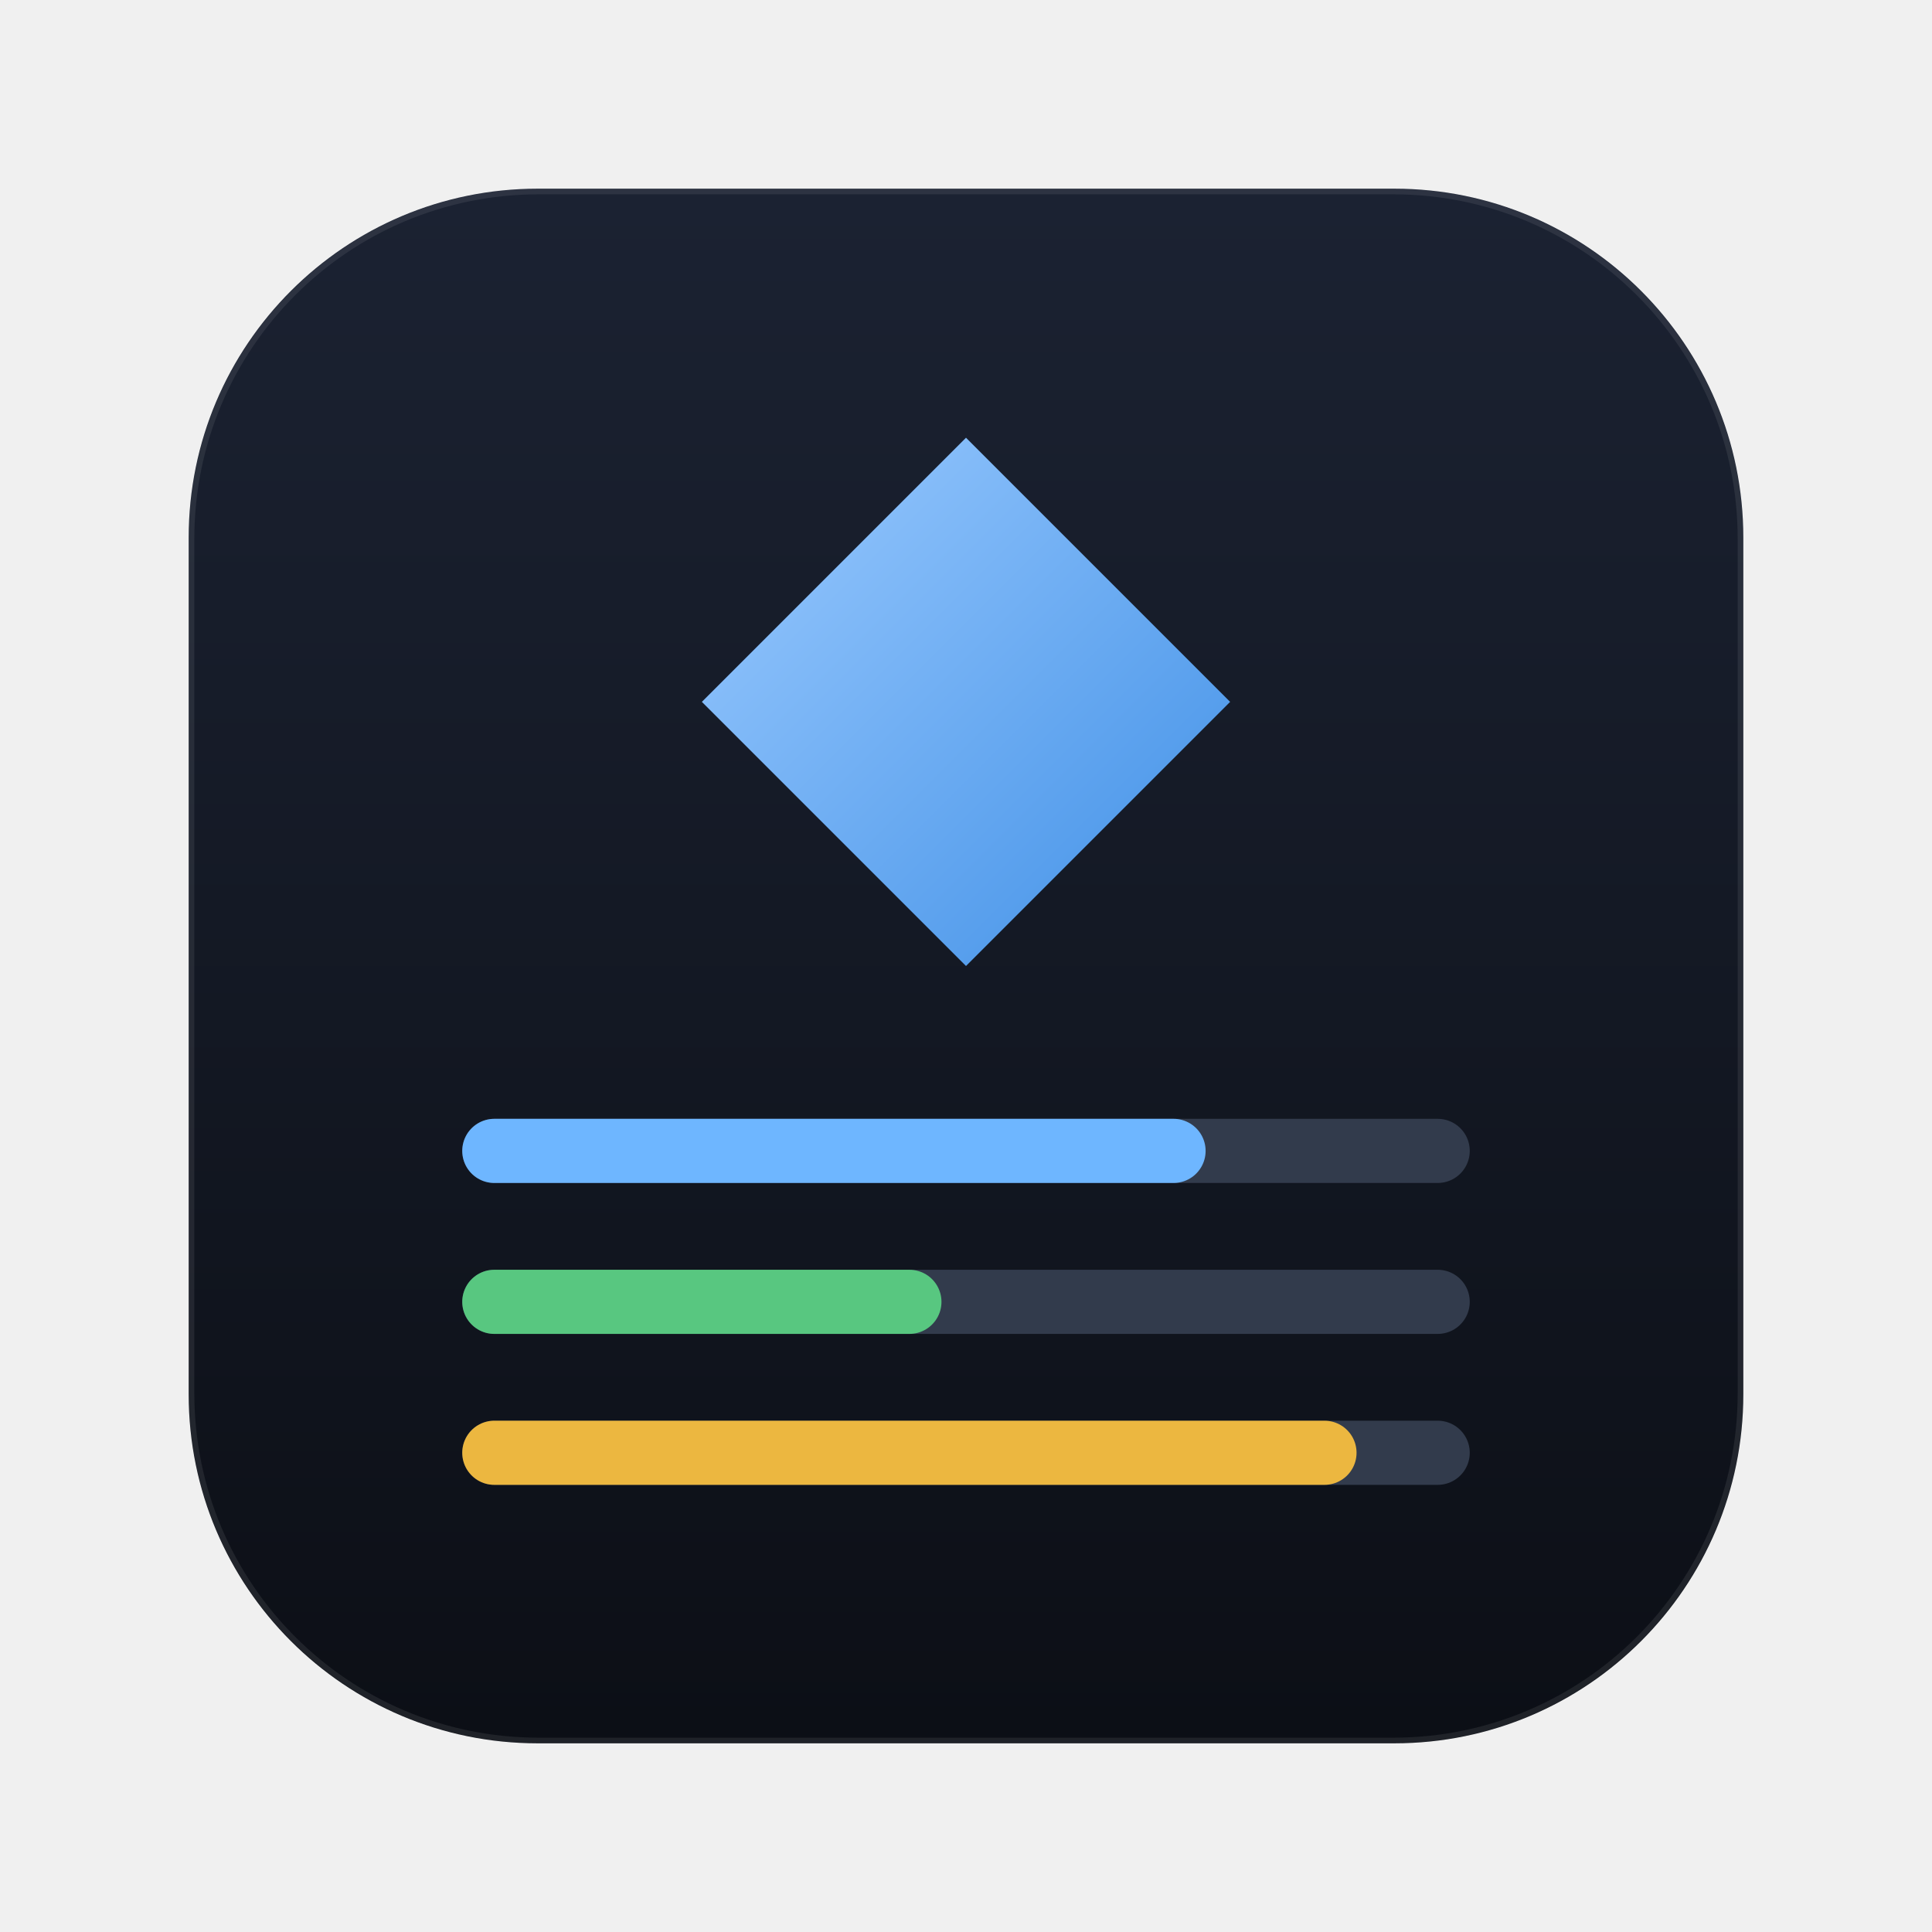
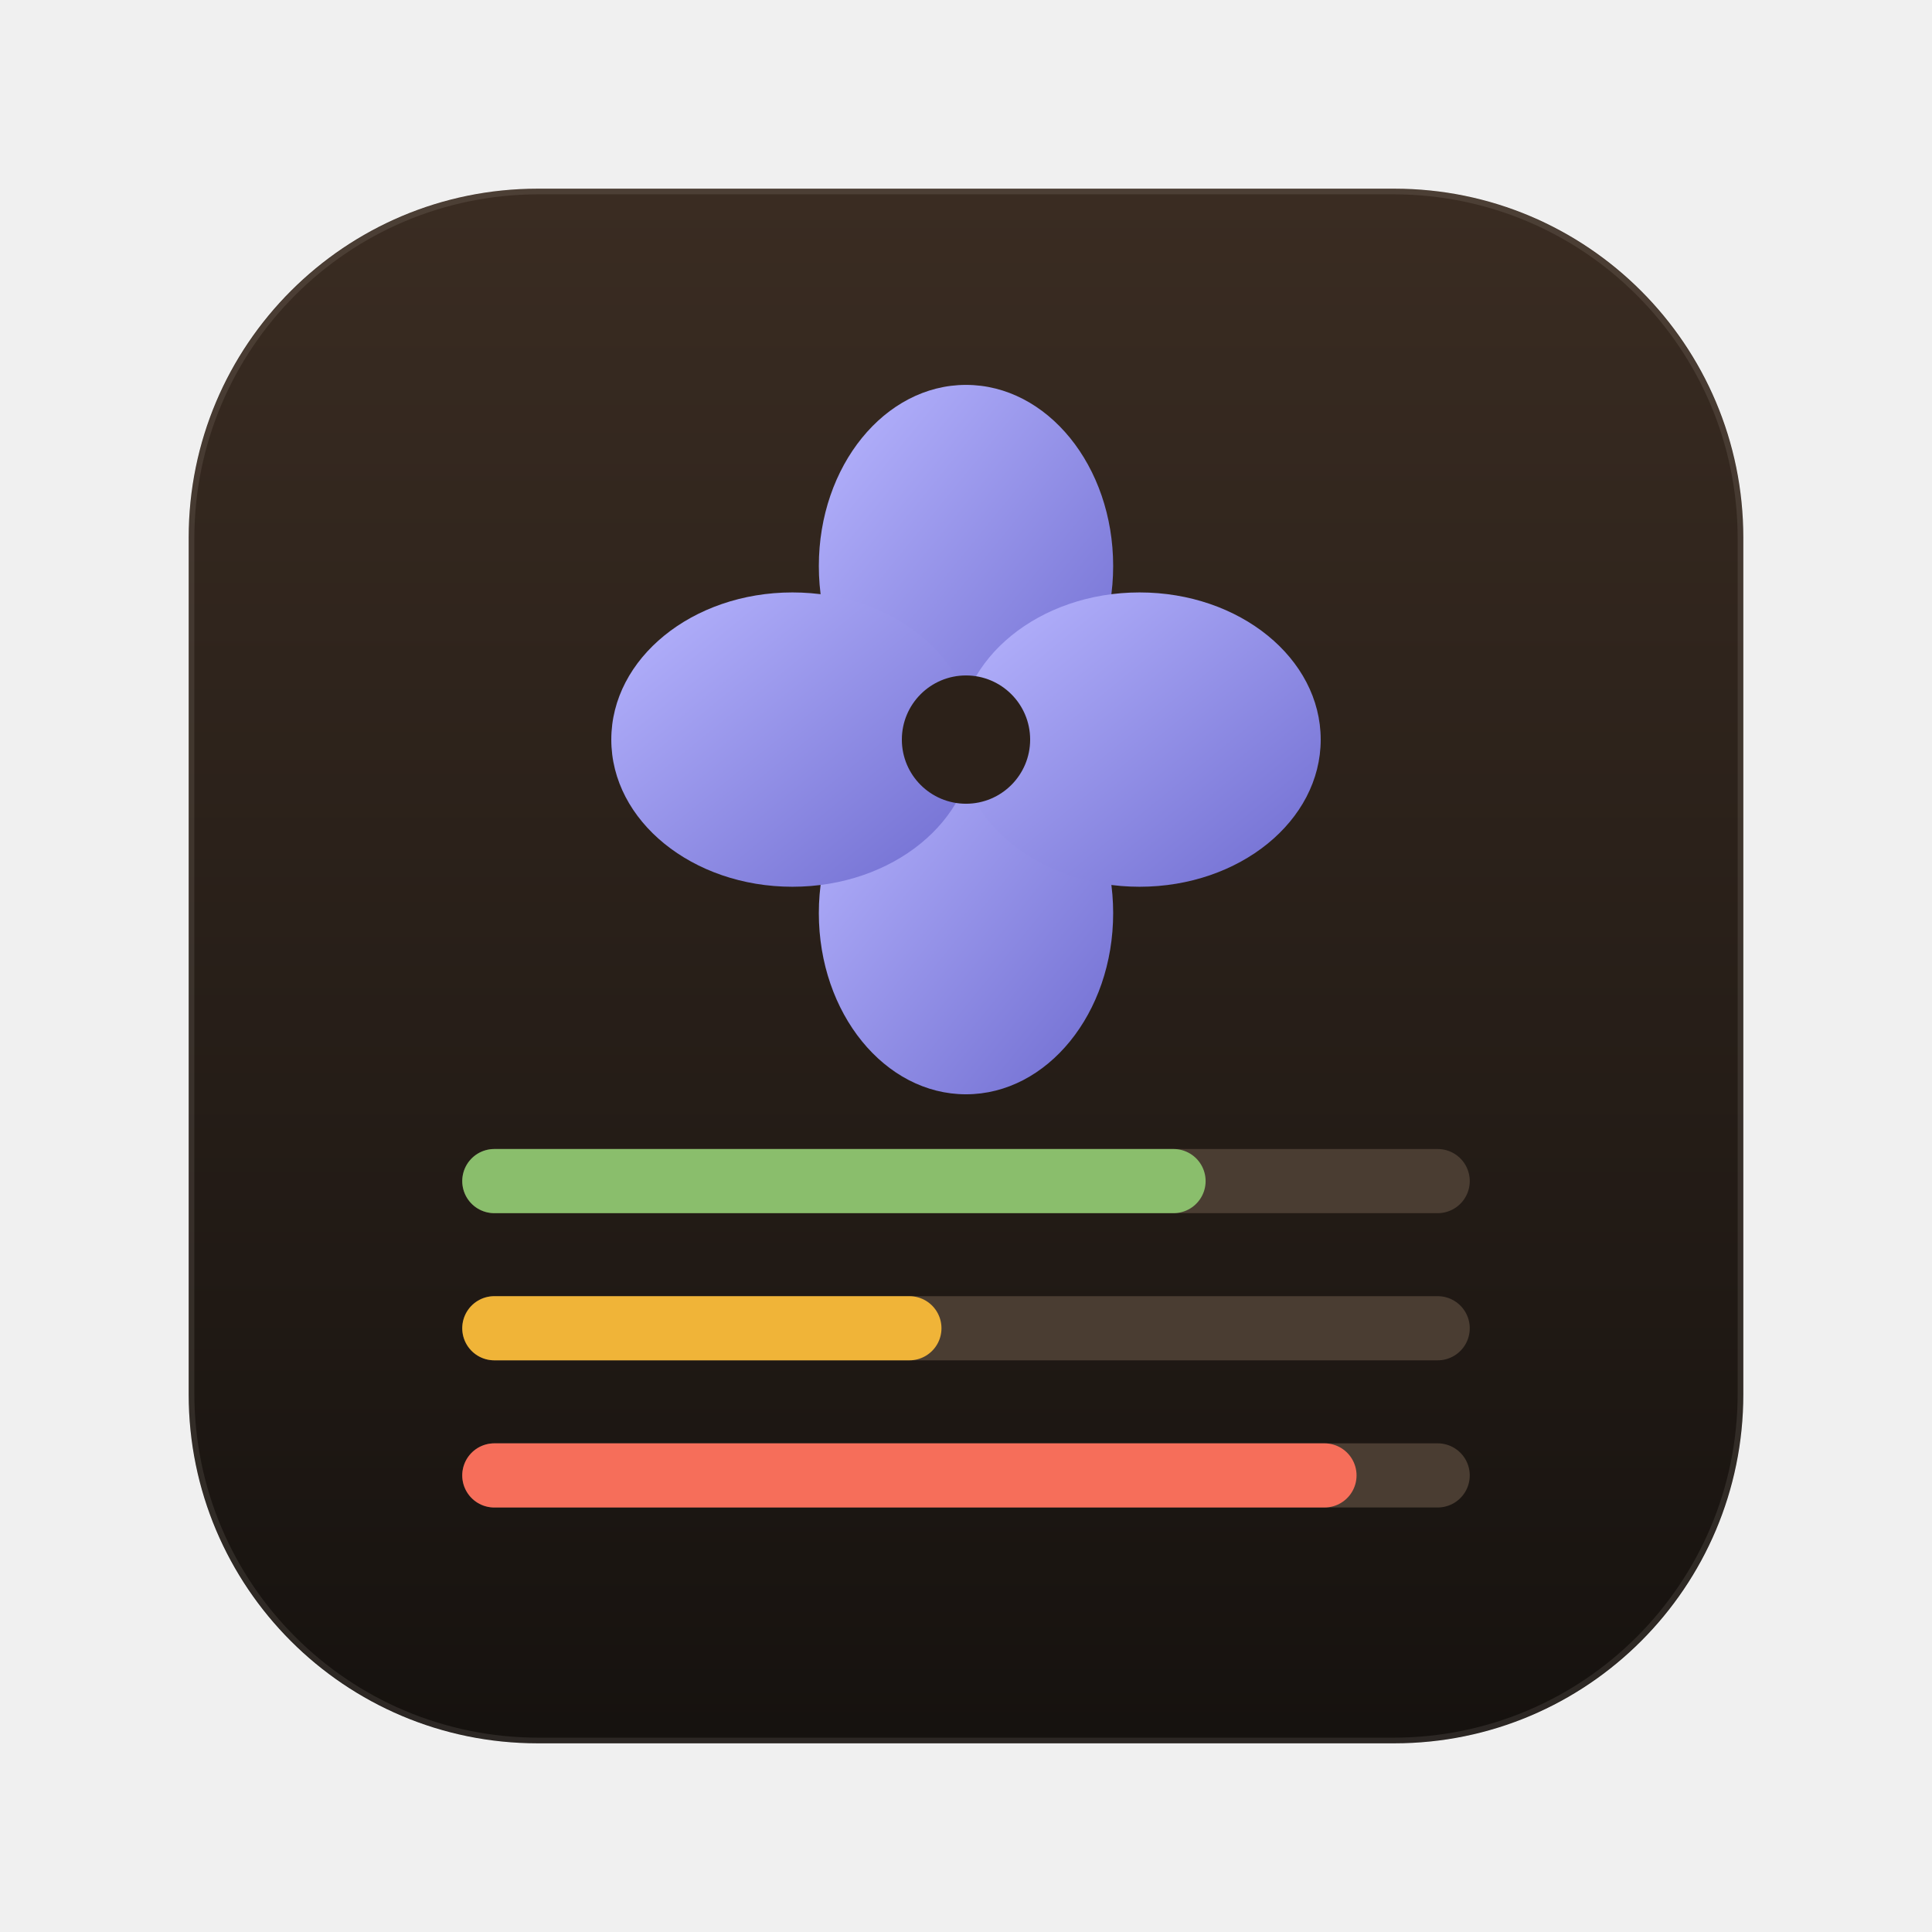
<svg xmlns="http://www.w3.org/2000/svg" width="1024" height="1024" viewBox="0 0 1024 1024">
  <defs>
-     <linearGradient id="bg" x1="0" y1="0" x2="0" y2="1">
-       <stop offset="0" stop-color="#1b2232" />
-       <stop offset="1" stop-color="#0c0f16" />
+     <linearGradient id="soga" x1="0" y1="0" x2="0" y2="1">
+       <stop offset="0" stop-color="#3a2c22" />
+       <stop offset="1" stop-color="#16120f" />
    </linearGradient>
-     <linearGradient id="gem" x1="0" y1="0" x2="1" y2="1">
-       <stop offset="0" stop-color="#9ccbff" />
-       <stop offset="1" stop-color="#3f8fe6" />
+     <linearGradient id="tarum" x1="0" y1="0" x2="1" y2="1">
+       <stop offset="0" stop-color="#b8b6ff" />
+       <stop offset="1" stop-color="#6f6cd0" />
    </linearGradient>
  </defs>
-   <rect x="100" y="100" width="824" height="824" rx="185" fill="url(#bg)" />
-   <rect x="101.5" y="101.5" width="821" height="821" rx="184" fill="none" stroke="#ffffff" stroke-opacity="0.08" stroke-width="3" />
-   <path d="M512 232 L652 372 L512 512 L372 372 Z" fill="url(#gem)" />
+   <rect x="100" y="100" width="824" height="824" rx="185" fill="url(#soga)" />
+   <rect x="101.5" y="101.5" width="821" height="821" rx="184" fill="none" stroke="#f6eee0" stroke-opacity="0.10" stroke-width="3" />
+   <g fill="url(#tarum)">
+     <ellipse cx="512" cy="300" rx="78" ry="96" />
+     <ellipse cx="512" cy="484" rx="78" ry="96" />
+     <ellipse cx="420" cy="392" rx="96" ry="78" />
+     <ellipse cx="604" cy="392" rx="96" ry="78" />
+   </g>
+   <circle cx="512" cy="392" r="34" fill="#2c2119" />
  <g stroke-linecap="round" stroke-width="34">
-     <line x1="262" y1="610" x2="762" y2="610" stroke="#323b4c" />
-     <line x1="262" y1="610" x2="622" y2="610" stroke="#6eb6ff" />
-     <line x1="262" y1="690" x2="762" y2="690" stroke="#323b4c" />
-     <line x1="262" y1="690" x2="482" y2="690" stroke="#58c780" />
-     <line x1="262" y1="770" x2="762" y2="770" stroke="#323b4c" />
-     <line x1="262" y1="770" x2="702" y2="770" stroke="#ecb740" />
+     <line x1="262" y1="626" x2="762" y2="626" stroke="#4a3d32" />
+     <line x1="262" y1="626" x2="622" y2="626" stroke="#8abe6c" />
+     <line x1="262" y1="704" x2="762" y2="704" stroke="#4a3d32" />
+     <line x1="262" y1="704" x2="482" y2="704" stroke="#f0b438" />
+     <line x1="262" y1="782" x2="762" y2="782" stroke="#4a3d32" />
+     <line x1="262" y1="782" x2="702" y2="782" stroke="#f66e5a" />
  </g>
</svg>
